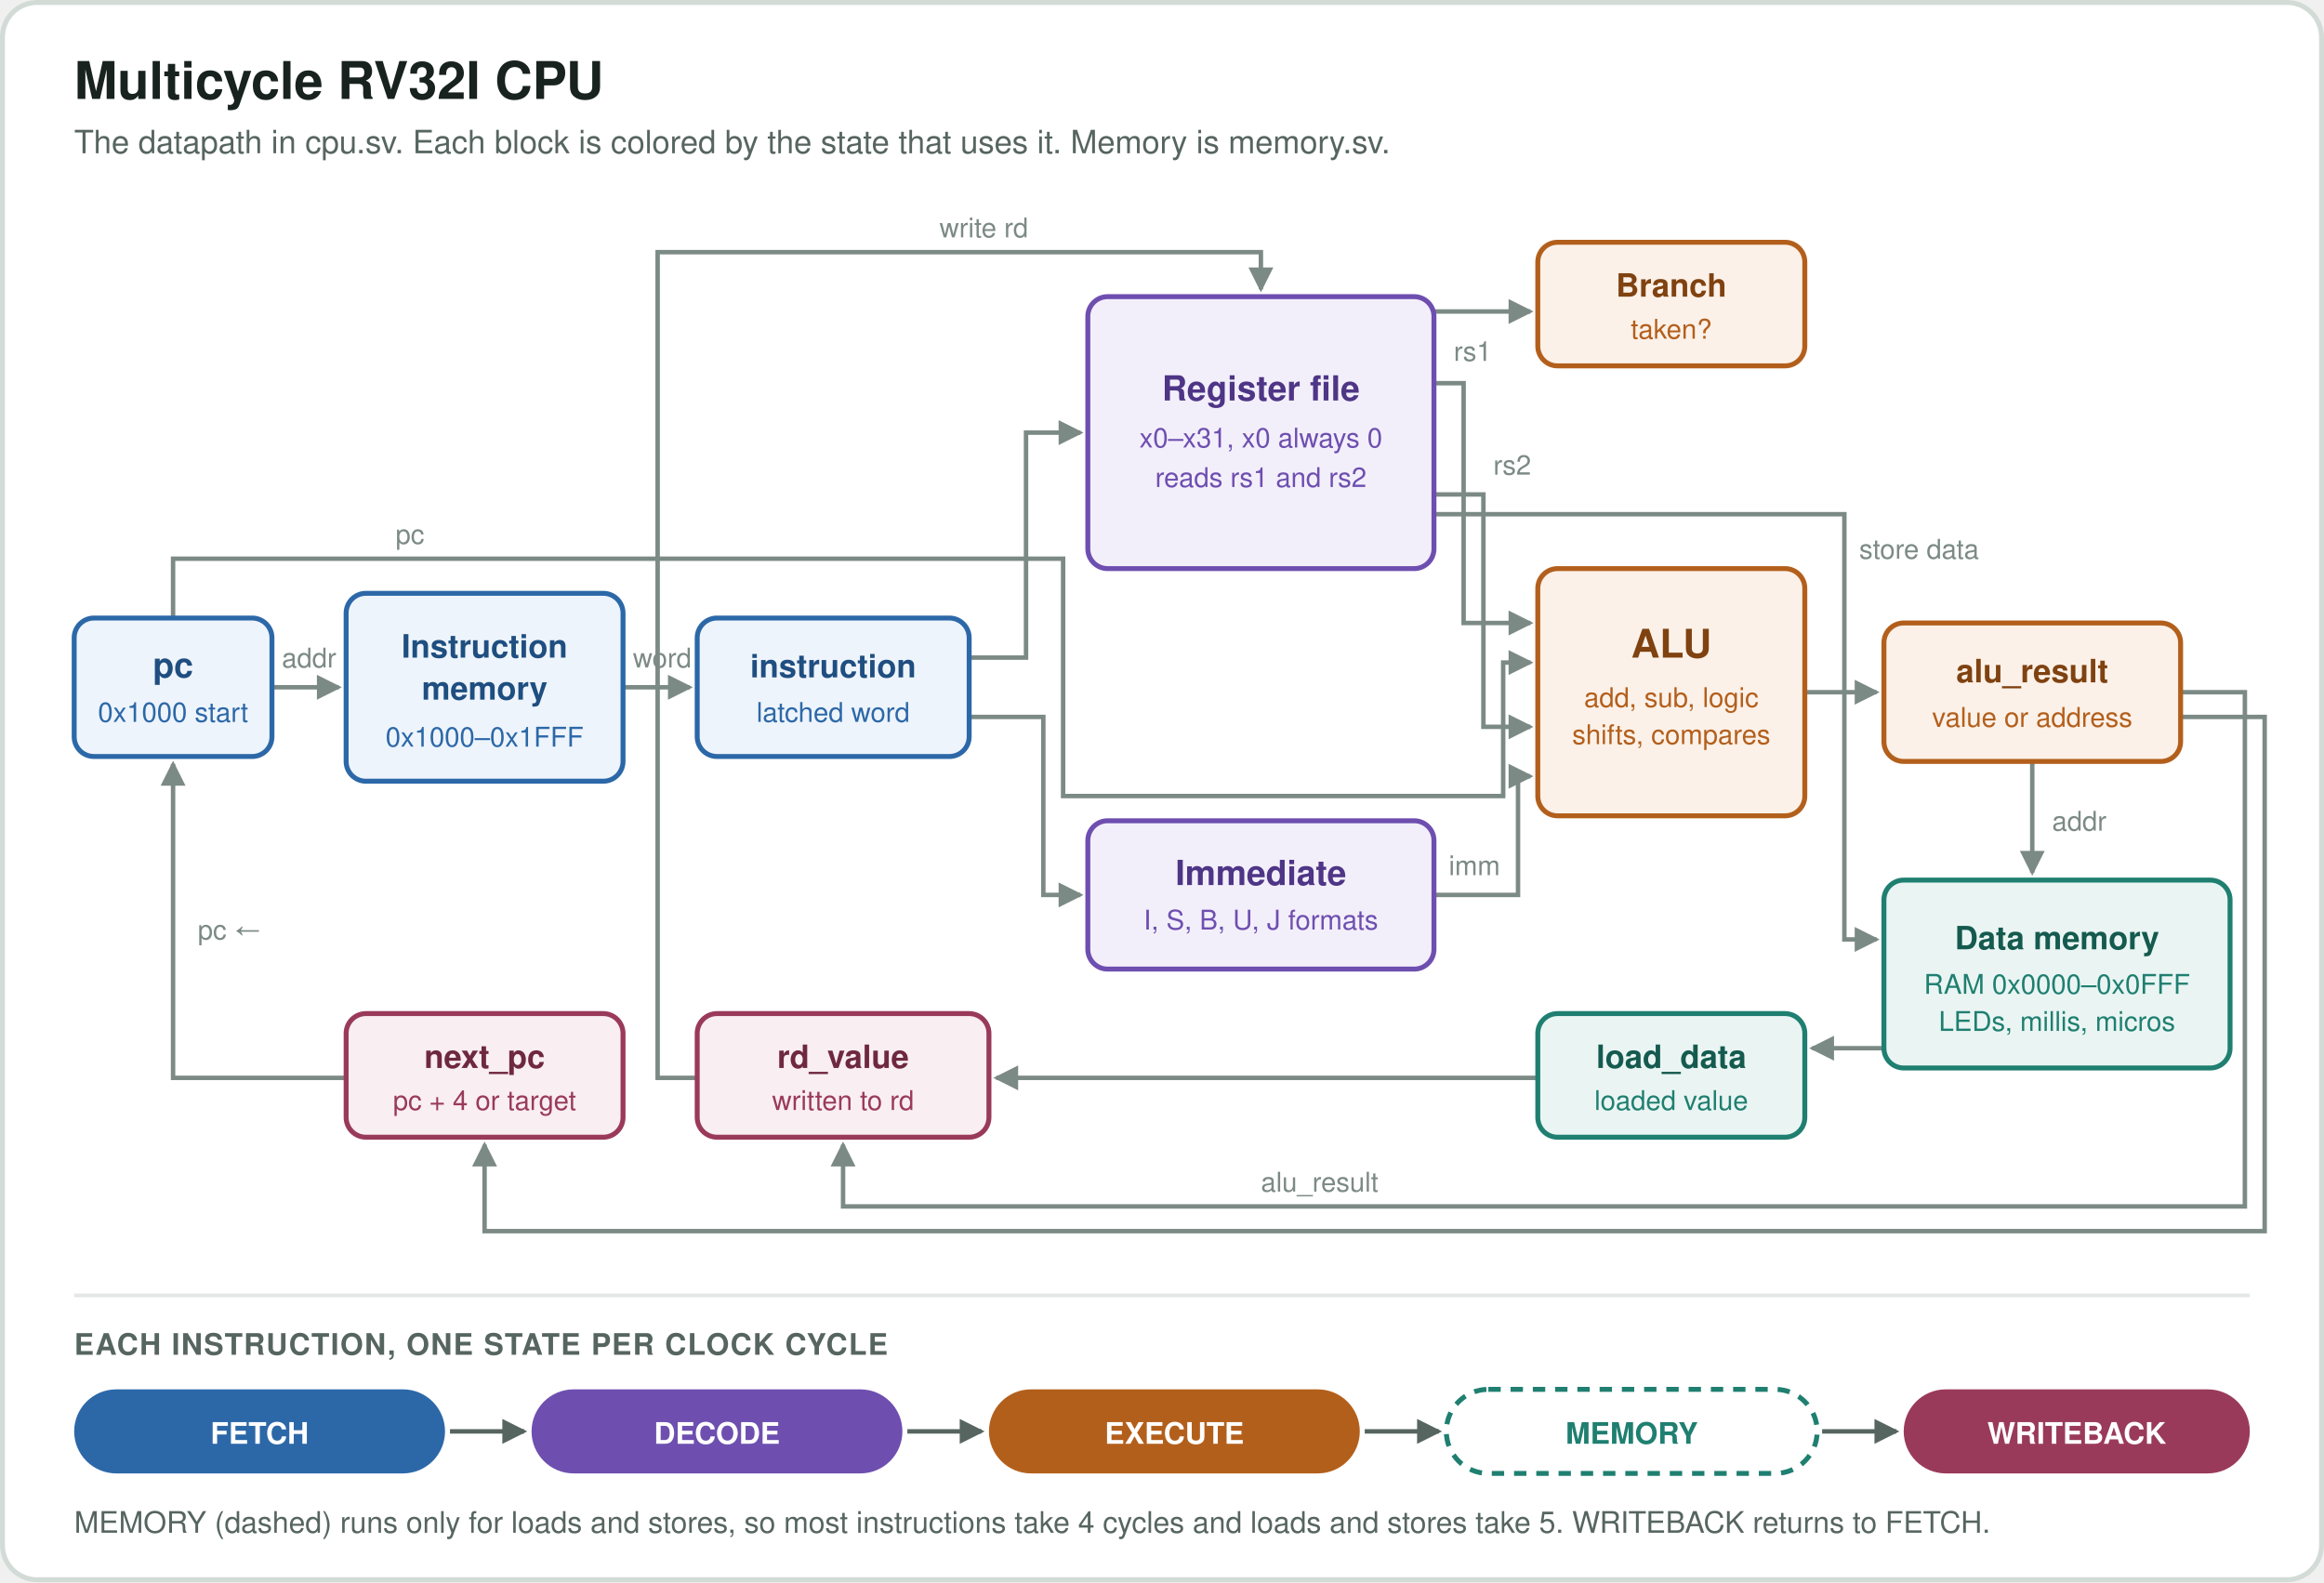
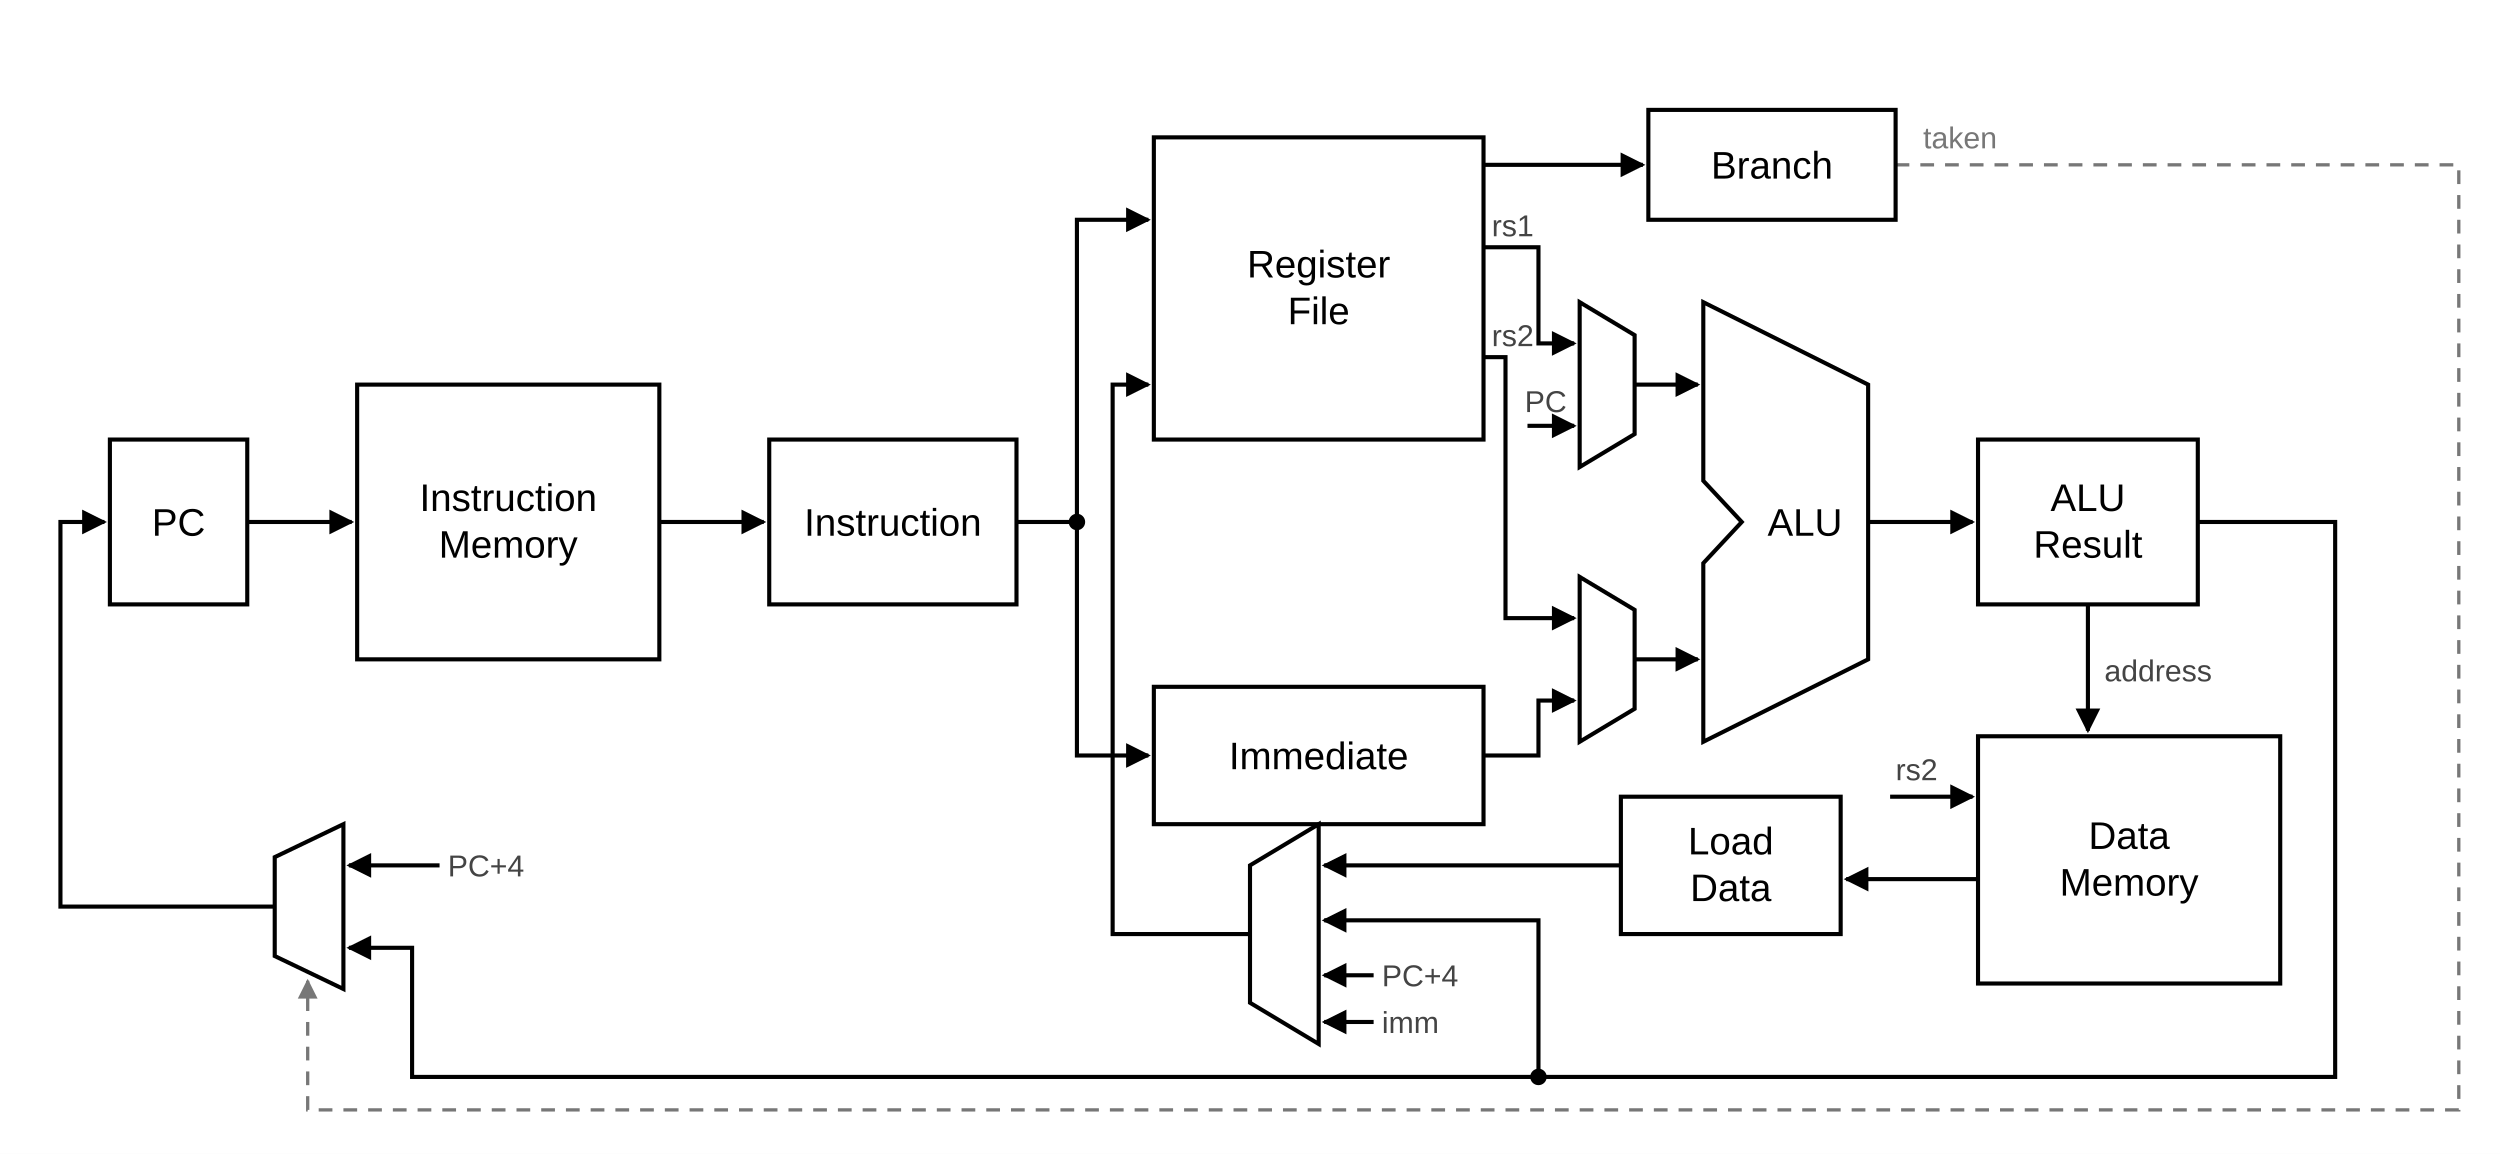
- <svg xmlns="http://www.w3.org/2000/svg" viewBox="0 0 940 640" width="940" height="640" font-family="-apple-system, 'Segoe UI', Helvetica, Arial, sans-serif">
+ <svg xmlns="http://www.w3.org/2000/svg" viewBox="0 0 910 420" width="910" height="420" font-family="Arial, Helvetica, sans-serif">
  <defs>
-     <marker id="a" viewBox="0 0 10 10" refX="8" refY="5" markerWidth="7" markerHeight="7" orient="auto-start-reverse">
-       <path d="M1 1L9 5L1 9z" fill="#7C8A85" />
+     <marker id="a" viewBox="0 0 10 10" refX="9" refY="5" markerWidth="6" markerHeight="6" orient="auto">
+       <path d="M0 0L10 5L0 10z" fill="#000" />
    </marker>
-     <marker id="s" viewBox="0 0 10 10" refX="8" refY="5" markerWidth="7" markerHeight="7" orient="auto-start-reverse">
-       <path d="M1 1L9 5L1 9z" fill="#56655F" />
+     <marker id="g" viewBox="0 0 10 10" refX="9" refY="5" markerWidth="6" markerHeight="6" orient="auto">
+       <path d="M0 0L10 5L0 10z" fill="#777" />
    </marker>
  </defs>
-   <rect x="1" y="1" width="938" height="638" rx="14" fill="#FFFFFF" stroke="#D3DBD7" stroke-width="2" />
-   <text x="30" y="40" font-size="21" font-weight="700" fill="#18221F">Multicycle RV32I CPU</text>
-   <text x="30" y="62" font-size="13" fill="#56655F">The datapath in cpu.sv. Each block is colored by the state that uses it. Memory is memory.sv.</text>
-   <g transform="translate(10,80)" fill="none" stroke="#7C8A85" stroke-width="1.8" marker-end="url(#a)">
-     <path d="M100 198 H127" />
-     <path d="M242 198 H269" />
-     <path d="M382 186 H405 V95 H427" />
-     <path d="M382 210 H412 V282 H427" />
-     <path d="M570 46 H609" />
-     <path d="M570 75 H582 V172 H609" />
-     <path d="M570 120 H590 V214 H609" />
-     <path d="M60 170 V146 H420 V242 H598 V188 H609" />
-     <path d="M570 282 H604 V234 H609" />
-     <path d="M720 200 H749" />
-     <path d="M812 228 V273" />
-     <path d="M570 128 H736 V300 H749" />
-     <path d="M752 344 H723" />
-     <path d="M612 356 H393" />
-     <path d="M872 200 H898 V408 H331 V383" />
-     <path d="M872 210 H906 V418 H186 V383" />
-     <path d="M272 356 H256 V22 H500 V37" />
-     <path d="M130 356 H60 V229" />
+   <rect width="910" height="420" fill="#fff" />
+   <g fill="none" stroke="#000" stroke-width="1.5" marker-end="url(#a)">
+     <path d="M90 190 H128" />
+     <path d="M240 190 H278" />
+     <path d="M370 190 H392 V80 H418" />
+     <path d="M392 190 V275 H418" />
+     <path d="M455 340 H405 V140 H418" />
+     <path d="M540 60 H598" />
+     <path d="M540 90 H560 V125 H573" />
+     <path d="M540 130 H548 V225 H573" />
+     <path d="M556 155 H573" />
+     <path d="M540 275 H560 V255 H573" />
+     <path d="M595 140 H618" />
+     <path d="M595 240 H618" />
+     <path d="M680 190 H718" />
+     <path d="M760 220 V266" />
+     <path d="M688 290 H718" />
+     <path d="M720 320 H672" />
+     <path d="M590 315 H482" />
+     <path d="M800 190 H850 V392 H150 V345 H127" />
+     <path d="M560 392 V335 H482" />
+     <path d="M500 355 H482" />
+     <path d="M500 372 H482" />
+     <path d="M160 315 H127" />
+     <path d="M100 330 H22 V190 H38" />
  </g>
-   <g transform="translate(10,80)" font-size="11" fill="#7C8A85">
-     <text x="104" y="190">addr</text>
-     <text x="246" y="190">word</text>
-     <text x="150" y="140">pc</text>
-     <text x="578" y="66">rs1</text>
-     <text x="594" y="112">rs2</text>
-     <text x="576" y="274">imm</text>
-     <text x="820" y="256">addr</text>
-     <text x="742" y="146">store data</text>
-     <text x="370" y="16">write rd</text>
-     <text x="500" y="402">alu_result</text>
-     <text x="70" y="300">pc ←</text>
+   <path d="M690 60 H895 V404 H112 V357" fill="none" stroke="#777" stroke-width="1.2" stroke-dasharray="5 4" marker-end="url(#g)" />
+   <circle cx="392" cy="190" r="3" fill="#000" />
+   <circle cx="560" cy="392" r="3" fill="#000" />
+   <g fill="#fff" stroke="#000" stroke-width="1.5">
+     <rect x="40" y="160" width="50" height="60" />
+     <rect x="130" y="140" width="110" height="100" />
+     <rect x="280" y="160" width="90" height="60" />
+     <rect x="420" y="50" width="120" height="110" />
+     <rect x="420" y="250" width="120" height="50" />
+     <rect x="600" y="40" width="90" height="40" />
+     <rect x="720" y="160" width="80" height="60" />
+     <rect x="720" y="268" width="110" height="90" />
+     <rect x="590" y="290" width="80" height="50" />
+     <polygon points="620,110 680,140 680,240 620,270 620,205 634,190 620,175" />
+     <polygon points="575,110 595,122 595,158 575,170" />
+     <polygon points="575,210 595,222 595,258 575,270" />
+     <polygon points="480,300 480,380 455,365 455,315" />
+     <polygon points="125,300 125,360 100,348 100,312" />
  </g>
-   <g transform="translate(10,80)" text-anchor="middle">
-     <g>
-       <rect x="20" y="170" width="80" height="56" rx="8" fill="#EEF4FB" stroke="#2C68A8" stroke-width="2" />
-       <text x="60" y="194" font-size="14" font-weight="700" fill="#1F4E80">pc</text>
-       <text x="60" y="212" font-size="11" fill="#2C68A8">0x1000 start</text>
-     </g>
-     <g>
-       <rect x="130" y="160" width="112" height="76" rx="8" fill="#EEF4FB" stroke="#2C68A8" stroke-width="2" />
-       <text x="186" y="186" font-size="13" font-weight="700" fill="#1F4E80">Instruction</text>
-       <text x="186" y="203" font-size="13" font-weight="700" fill="#1F4E80">memory</text>
-       <text x="186" y="222" font-size="11" fill="#2C68A8">0x1000–0x1FFF</text>
-     </g>
-     <g>
-       <rect x="272" y="170" width="110" height="56" rx="8" fill="#EEF4FB" stroke="#2C68A8" stroke-width="2" />
-       <text x="327" y="194" font-size="13" font-weight="700" fill="#1F4E80">instruction</text>
-       <text x="327" y="212" font-size="11" fill="#2C68A8">latched word</text>
-     </g>
-     <g>
-       <rect x="430" y="40" width="140" height="110" rx="8" fill="#F3EFFA" stroke="#6E4FB0" stroke-width="2" />
-       <text x="500" y="82" font-size="14" font-weight="700" fill="#4E3586">Register file</text>
-       <text x="500" y="101" font-size="11" fill="#6E4FB0">x0–x31, x0 always 0</text>
-       <text x="500" y="117" font-size="11" fill="#6E4FB0">reads rs1 and rs2</text>
-     </g>
-     <g>
-       <rect x="430" y="252" width="140" height="60" rx="8" fill="#F3EFFA" stroke="#6E4FB0" stroke-width="2" />
-       <text x="500" y="278" font-size="14" font-weight="700" fill="#4E3586">Immediate</text>
-       <text x="500" y="296" font-size="11" fill="#6E4FB0">I, S, B, U, J formats</text>
-     </g>
-     <g>
-       <rect x="612" y="18" width="108" height="50" rx="8" fill="#FBF1E8" stroke="#B35F1C" stroke-width="2" />
-       <text x="666" y="40" font-size="13" font-weight="700" fill="#7F4210">Branch</text>
-       <text x="666" y="57" font-size="11" fill="#B35F1C">taken?</text>
-     </g>
-     <g>
-       <rect x="612" y="150" width="108" height="100" rx="8" fill="#FBF1E8" stroke="#B35F1C" stroke-width="2" />
-       <text x="666" y="186" font-size="16" font-weight="700" fill="#7F4210">ALU</text>
-       <text x="666" y="206" font-size="11" fill="#B35F1C">add, sub, logic</text>
-       <text x="666" y="221" font-size="11" fill="#B35F1C">shifts, compares</text>
-     </g>
-     <g>
-       <rect x="752" y="172" width="120" height="56" rx="8" fill="#FBF1E8" stroke="#B35F1C" stroke-width="2" />
-       <text x="812" y="196" font-size="13" font-weight="700" fill="#7F4210">alu_result</text>
-       <text x="812" y="214" font-size="11" fill="#B35F1C">value or address</text>
-     </g>
-     <g>
-       <rect x="752" y="276" width="140" height="76" rx="8" fill="#EAF5F3" stroke="#1F7F70" stroke-width="2" />
-       <text x="822" y="304" font-size="13" font-weight="700" fill="#155A4F">Data memory</text>
-       <text x="822" y="322" font-size="11" fill="#1F7F70">RAM 0x0000–0x0FFF</text>
-       <text x="822" y="337" font-size="11" fill="#1F7F70">LEDs, millis, micros</text>
-     </g>
-     <g>
-       <rect x="612" y="330" width="108" height="50" rx="8" fill="#EAF5F3" stroke="#1F7F70" stroke-width="2" />
-       <text x="666" y="352" font-size="13" font-weight="700" fill="#155A4F">load_data</text>
-       <text x="666" y="369" font-size="11" fill="#1F7F70">loaded value</text>
-     </g>
-     <g>
-       <rect x="272" y="330" width="118" height="50" rx="8" fill="#F9EEF2" stroke="#9A3A5A" stroke-width="2" />
-       <text x="331" y="352" font-size="13" font-weight="700" fill="#6E2840">rd_value</text>
-       <text x="331" y="369" font-size="11" fill="#9A3A5A">written to rd</text>
-     </g>
-     <g>
-       <rect x="130" y="330" width="112" height="50" rx="8" fill="#F9EEF2" stroke="#9A3A5A" stroke-width="2" />
-       <text x="186" y="352" font-size="13" font-weight="700" fill="#6E2840">next_pc</text>
-       <text x="186" y="369" font-size="11" fill="#9A3A5A">pc + 4 or target</text>
-     </g>
+   <g font-size="14" fill="#000" text-anchor="middle">
+     <text x="65" y="195">PC</text>
+     <text x="185" y="186">Instruction</text>
+     <text x="185" y="203">Memory</text>
+     <text x="325" y="195">Instruction</text>
+     <text x="480" y="101">Register</text>
+     <text x="480" y="118">File</text>
+     <text x="480" y="280">Immediate</text>
+     <text x="645" y="65">Branch</text>
+     <text x="657" y="195">ALU</text>
+     <text x="760" y="186">ALU</text>
+     <text x="760" y="203">Result</text>
+     <text x="775" y="309">Data</text>
+     <text x="775" y="326">Memory</text>
+     <text x="630" y="311">Load</text>
+     <text x="630" y="328">Data</text>
  </g>
-   <line x1="30" y1="524" x2="910" y2="524" stroke="#E3E8E6" stroke-width="1.5" />
-   <text x="30" y="548" font-size="12" font-weight="700" fill="#56655F" letter-spacing="0.5">EACH INSTRUCTION, ONE STATE PER CLOCK CYCLE</text>
-   <g text-anchor="middle" font-size="12" font-weight="700">
-     <rect x="30" y="562" width="150" height="34" rx="17" fill="#2C68A8" />
-     <text x="105" y="584" fill="#FFFFFF">FETCH</text>
-     <rect x="215" y="562" width="150" height="34" rx="17" fill="#6E4FB0" />
-     <text x="290" y="584" fill="#FFFFFF">DECODE</text>
-     <rect x="400" y="562" width="150" height="34" rx="17" fill="#B35F1C" />
-     <text x="475" y="584" fill="#FFFFFF">EXECUTE</text>
-     <rect x="585" y="562" width="150" height="34" rx="17" fill="#FFFFFF" stroke="#1F7F70" stroke-width="2" stroke-dasharray="5 4" />
-     <text x="660" y="584" fill="#1F7F70">MEMORY</text>
-     <rect x="770" y="562" width="140" height="34" rx="17" fill="#9A3A5A" />
-     <text x="840" y="584" fill="#FFFFFF">WRITEBACK</text>
+   <g font-size="11" fill="#444">
+     <text x="543" y="86">rs1</text>
+     <text x="543" y="126">rs2</text>
+     <text x="555" y="150">PC</text>
+     <text x="690" y="284">rs2</text>
+     <text x="766" y="248">address</text>
+     <text x="503" y="359">PC+4</text>
+     <text x="503" y="376">imm</text>
+     <text x="163" y="319">PC+4</text>
+     <text x="700" y="54" fill="#777">taken</text>
  </g>
-   <g fill="none" stroke="#56655F" stroke-width="1.8" marker-end="url(#s)">
-     <path d="M182 579 H212" />
-     <path d="M367 579 H397" />
-     <path d="M552 579 H582" />
-     <path d="M737 579 H767" />
-   </g>
-   <text x="30" y="620" font-size="12" fill="#56655F">MEMORY (dashed) runs only for loads and stores, so most instructions take 4 cycles and loads and stores take 5. WRITEBACK returns to FETCH.</text>
</svg>
